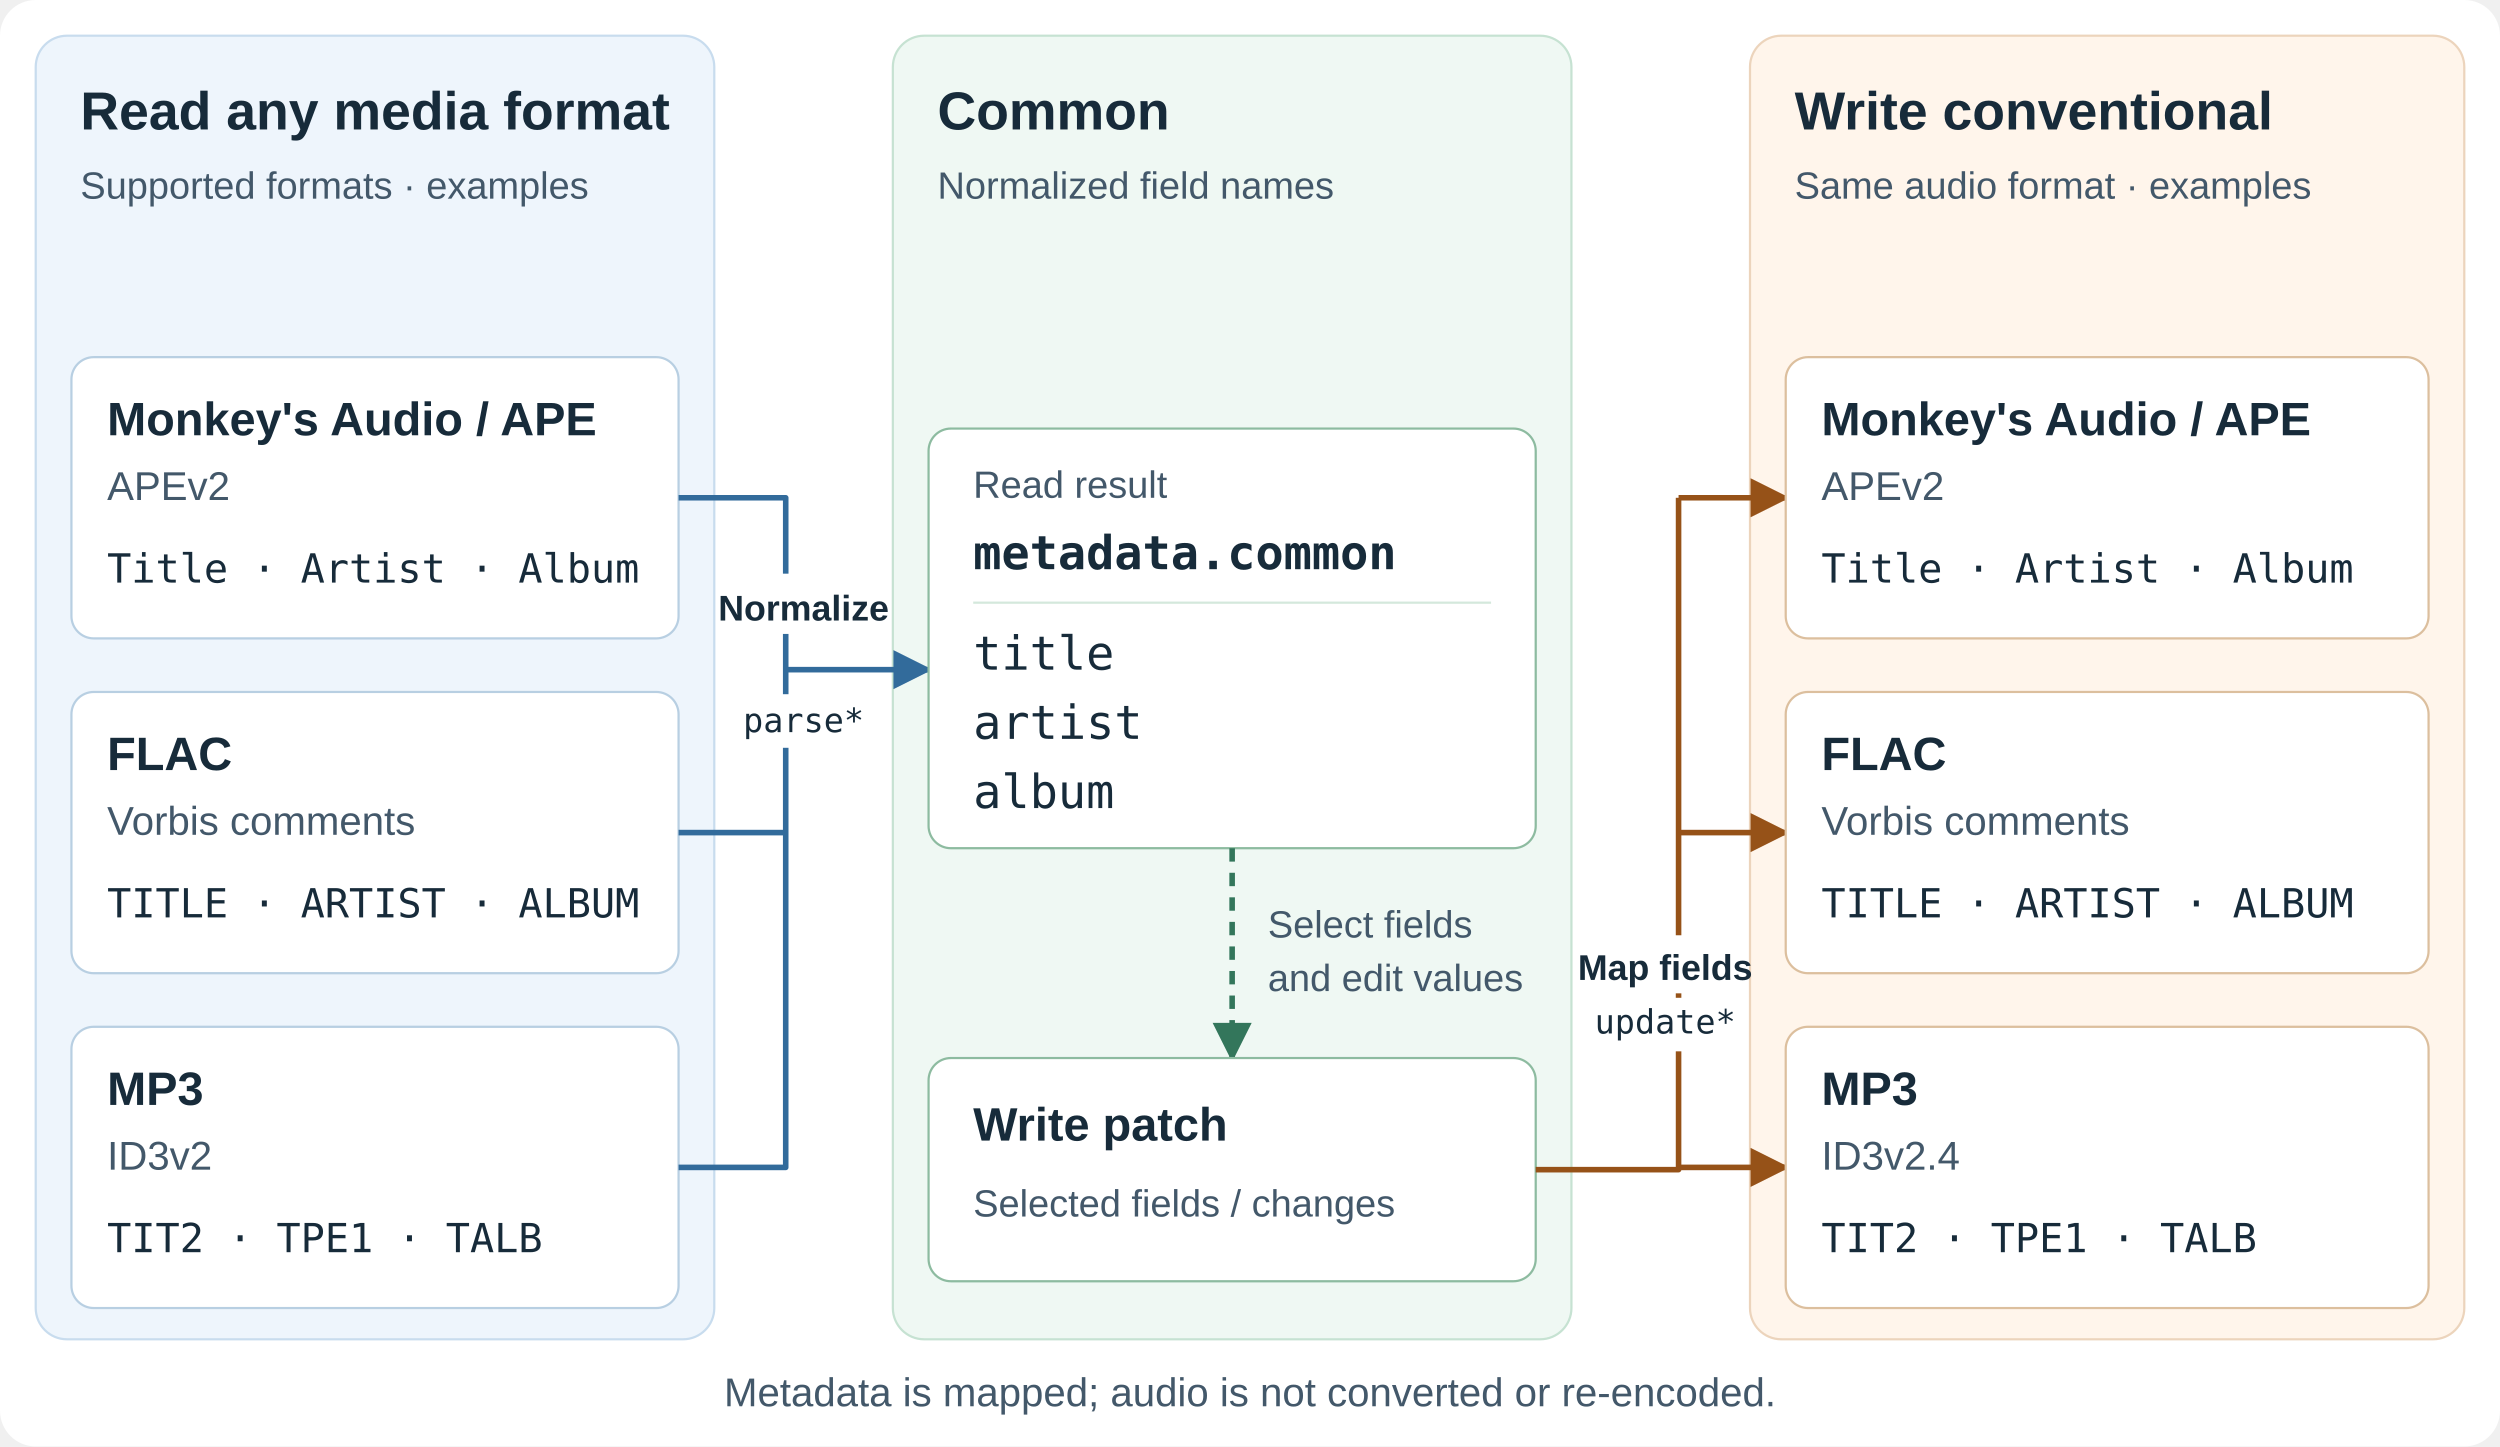
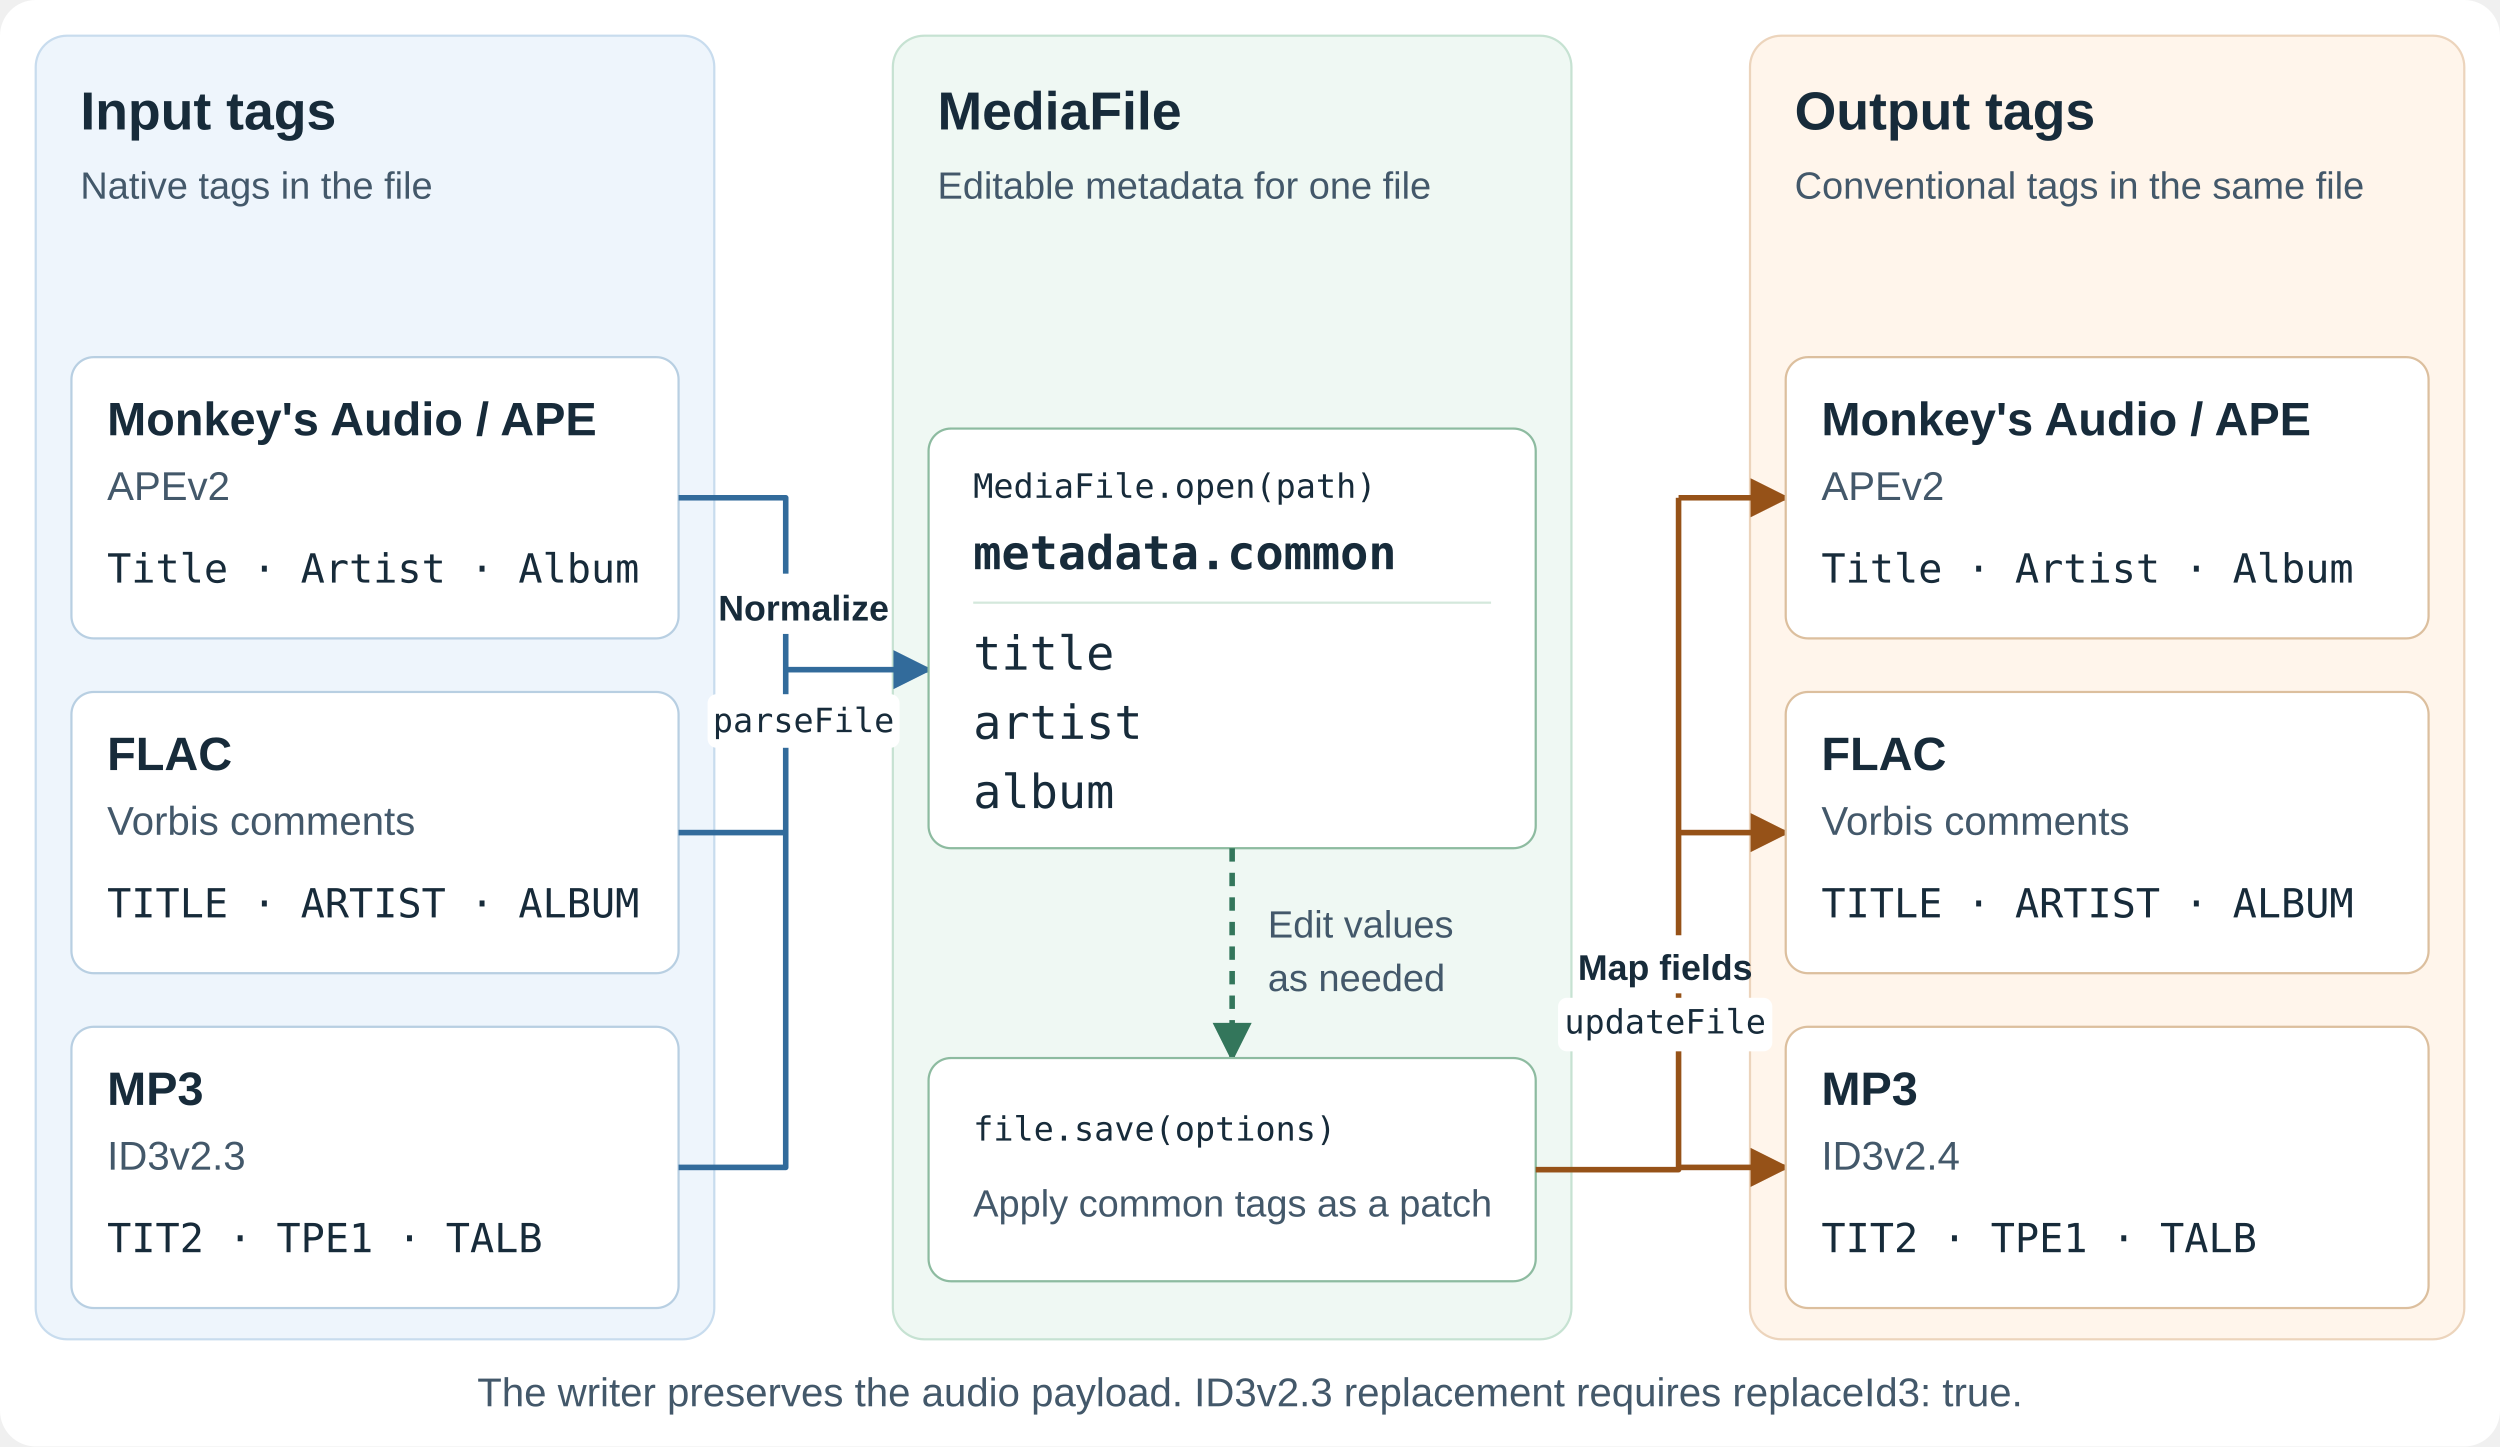
<svg xmlns="http://www.w3.org/2000/svg" width="1120" height="648" viewBox="0 0 1120 648" role="img" aria-labelledby="title description">
  <defs>
    <style>
      text { font-family: Arial, Helvetica, sans-serif; fill: #172b3a; }
      .heading { font-size: 24px; font-weight: 700; }
      .subtitle { font-size: 17px; fill: #43586a; }
      .format { font-size: 21px; font-weight: 700; }
      .tag-format { font-size: 18px; fill: #43586a; }
      .fields { font-family: 'DejaVu Sans Mono', Consolas, monospace; font-size: 18px; }
      .common-field { font-family: 'DejaVu Sans Mono', Consolas, monospace; font-size: 21px; }
      .step { font-size: 16px; font-weight: 700; }
      .api { font-family: 'DejaVu Sans Mono', Consolas, monospace; font-size: 15px; }
      .note { font-size: 18px; fill: #43586a; }
      .read-line { fill: none; stroke: #326b9b; stroke-width: 2.5; stroke-linejoin: round; }
      .write-line { fill: none; stroke: #965218; stroke-width: 2.5; stroke-linejoin: round; }
    </style>
    <marker id="read-arrow" viewBox="0 0 10 10" refX="9" refY="5" markerWidth="7" markerHeight="7" orient="auto">
      <path d="M 0 0 L 10 5 L 0 10 Z" fill="#326b9b" />
    </marker>
    <marker id="edit-arrow" viewBox="0 0 10 10" refX="9" refY="5" markerWidth="7" markerHeight="7" orient="auto">
      <path d="M 0 0 L 10 5 L 0 10 Z" fill="#33765b" />
    </marker>
    <marker id="write-arrow" viewBox="0 0 10 10" refX="9" refY="5" markerWidth="7" markerHeight="7" orient="auto">
      <path d="M 0 0 L 10 5 L 0 10 Z" fill="#965218" />
    </marker>
  </defs>
  <rect width="1120" height="648" rx="16" fill="#ffffff" />
  <rect x="16" y="16" width="304" height="584" rx="14" fill="#eef5fc" stroke="#c8dcee" />
  <rect x="400" y="16" width="304" height="584" rx="14" fill="#eff8f3" stroke="#c6e2d2" />
  <rect x="784" y="16" width="320" height="584" rx="14" fill="#fff5eb" stroke="#ecd4bc" />
-   <text x="36" y="58" class="heading">Read any media format</text>
-   <text x="36" y="89" class="subtitle">Supported formats · examples</text>
-   <text x="420" y="58" class="heading">Common</text>
-   <text x="420" y="89" class="subtitle">Normalized field names</text>
-   <text x="804" y="58" class="heading">Write conventional</text>
-   <text x="804" y="89" class="subtitle">Same audio format · examples</text>
+   <text x="36" y="58" class="heading">Input tags</text>
+   <text x="36" y="89" class="subtitle">Native tags in the file</text>
+   <text x="420" y="58" class="heading">MediaFile</text>
+   <text x="420" y="89" class="subtitle">Editable metadata for one file</text>
+   <text x="804" y="58" class="heading">Output tags</text>
+   <text x="804" y="89" class="subtitle">Conventional tags in the same file</text>
  <g>
    <rect x="32" y="160" width="272" height="126" rx="10" fill="#ffffff" stroke="#b8cfe2" />
    <text x="48" y="195" class="format">Monkey's Audio / APE</text>
    <text x="48" y="224" class="tag-format">APEv2</text>
    <text x="48" y="261" class="fields">Title · Artist · Album</text>
  </g>
  <g>
    <rect x="32" y="310" width="272" height="126" rx="10" fill="#ffffff" stroke="#b8cfe2" />
    <text x="48" y="345" class="format">FLAC</text>
    <text x="48" y="374" class="tag-format">Vorbis comments</text>
    <text x="48" y="411" class="fields">TITLE · ARTIST · ALBUM</text>
  </g>
  <g>
    <rect x="32" y="460" width="272" height="126" rx="10" fill="#ffffff" stroke="#b8cfe2" />
    <text x="48" y="495" class="format">MP3</text>
-     <text x="48" y="524" class="tag-format">ID3v2</text>
+     <text x="48" y="524" class="tag-format">ID3v2.3</text>
    <text x="48" y="561" class="fields">TIT2 · TPE1 · TALB</text>
  </g>
  <path class="read-line" d="M 304 223 H 352 V 523 H 304 M 304 373 H 352" />
  <path class="read-line" d="M 352 300 H 416" marker-end="url(#read-arrow)" />
  <rect x="322" y="257" width="77" height="27" rx="4" fill="#ffffff" />
  <text x="360" y="278" text-anchor="middle" class="step">Normalize</text>
-   <rect x="329" y="311" width="62" height="24" rx="4" fill="#ffffff" />
-   <text x="360" y="328" text-anchor="middle" class="api">parse*</text>
+   <rect x="317" y="311" width="86" height="24" rx="4" fill="#ffffff" />
+   <text x="360" y="328" text-anchor="middle" class="api">parseFile</text>
  <rect x="416" y="192" width="272" height="188" rx="10" fill="#ffffff" stroke="#8dbba0" />
-   <text x="436" y="223" class="subtitle">Read result</text>
+   <text x="436" y="223" class="api">MediaFile.open(path)</text>
  <text x="436" y="255" class="common-field" font-weight="700">metadata.common</text>
  <line x1="436" y1="270" x2="668" y2="270" stroke="#d4e8dc" />
  <text x="436" y="300" class="common-field">title</text>
  <text x="436" y="331" class="common-field">artist</text>
  <text x="436" y="362" class="common-field">album</text>
  <path d="M 552 380 V 474" fill="none" stroke="#33765b" stroke-width="2.5" stroke-dasharray="6 5" marker-end="url(#edit-arrow)" />
-   <text x="568" y="420" class="subtitle">Select fields</text>
-   <text x="568" y="444" class="subtitle">and edit values</text>
+   <text x="568" y="420" class="subtitle">Edit values</text>
+   <text x="568" y="444" class="subtitle">as needed</text>
  <rect x="416" y="474" width="272" height="100" rx="10" fill="#ffffff" stroke="#8dbba0" />
-   <text x="436" y="511" class="format">Write patch</text>
-   <text x="436" y="545" class="subtitle">Selected fields / changes</text>
+   <text x="436" y="511" class="api">file.save(options)</text>
+   <text x="436" y="545" class="subtitle">Apply common tags as a patch</text>
  <path class="write-line" d="M 688 524 H 752 V 223" />
  <path class="write-line" d="M 752 223 H 800" marker-end="url(#write-arrow)" />
  <path class="write-line" d="M 752 373 H 800" marker-end="url(#write-arrow)" />
  <path class="write-line" d="M 752 523 H 800" marker-end="url(#write-arrow)" />
  <rect x="705" y="419" width="78" height="26" rx="4" fill="#ffffff" />
  <text x="746" y="439" text-anchor="middle" class="step">Map fields</text>
-   <rect x="710" y="447" width="72" height="24" rx="4" fill="#ffffff" />
-   <text x="746" y="463" text-anchor="middle" class="api">update*</text>
+   <rect x="698" y="447" width="96" height="24" rx="4" fill="#ffffff" />
+   <text x="746" y="463" text-anchor="middle" class="api">updateFile</text>
  <g>
    <rect x="800" y="160" width="288" height="126" rx="10" fill="#ffffff" stroke="#dcbf9e" />
    <text x="816" y="195" class="format">Monkey's Audio / APE</text>
    <text x="816" y="224" class="tag-format">APEv2</text>
    <text x="816" y="261" class="fields">Title · Artist · Album</text>
  </g>
  <g>
    <rect x="800" y="310" width="288" height="126" rx="10" fill="#ffffff" stroke="#dcbf9e" />
    <text x="816" y="345" class="format">FLAC</text>
    <text x="816" y="374" class="tag-format">Vorbis comments</text>
    <text x="816" y="411" class="fields">TITLE · ARTIST · ALBUM</text>
  </g>
  <g>
    <rect x="800" y="460" width="288" height="126" rx="10" fill="#ffffff" stroke="#dcbf9e" />
    <text x="816" y="495" class="format">MP3</text>
    <text x="816" y="524" class="tag-format">ID3v2.4</text>
    <text x="816" y="561" class="fields">TIT2 · TPE1 · TALB</text>
  </g>
-   <text x="560" y="630" text-anchor="middle" class="note">Metadata is mapped; audio is not converted or re-encoded.</text>
+   <text x="560" y="630" text-anchor="middle" class="note">The writer preserves the audio payload. ID3v2.3 replacement requires replaceId3: true.</text>
</svg>
